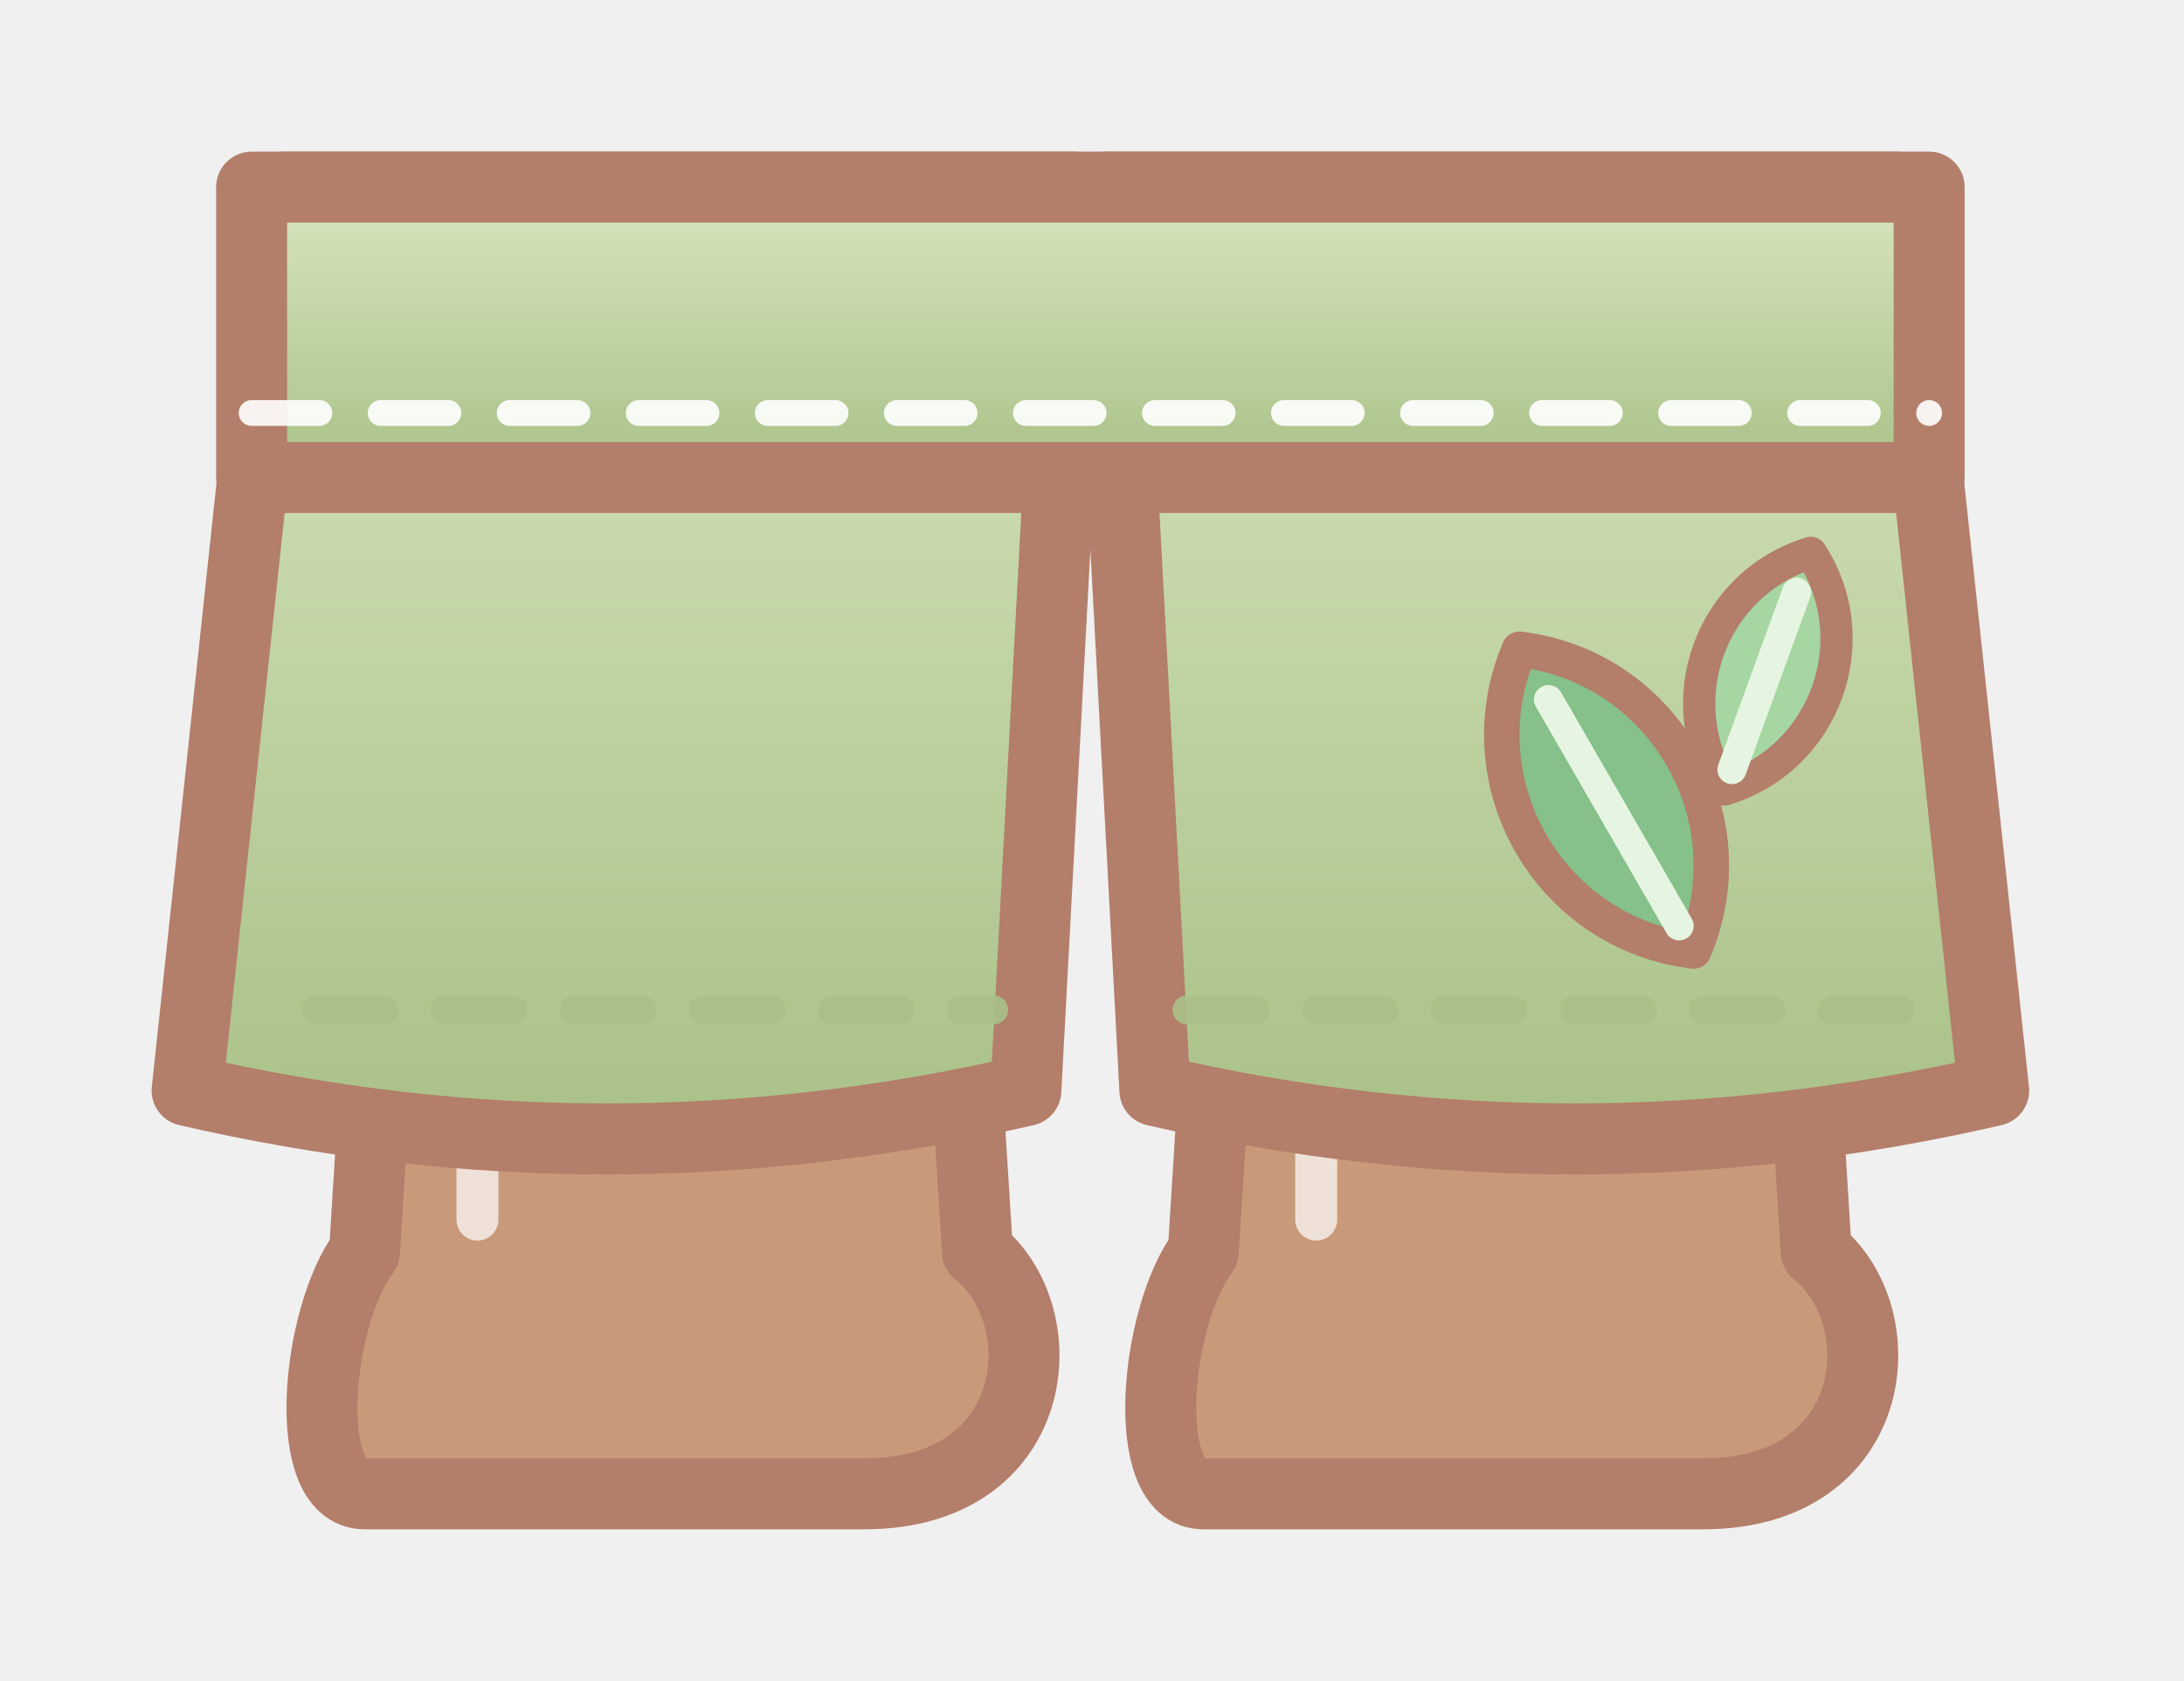
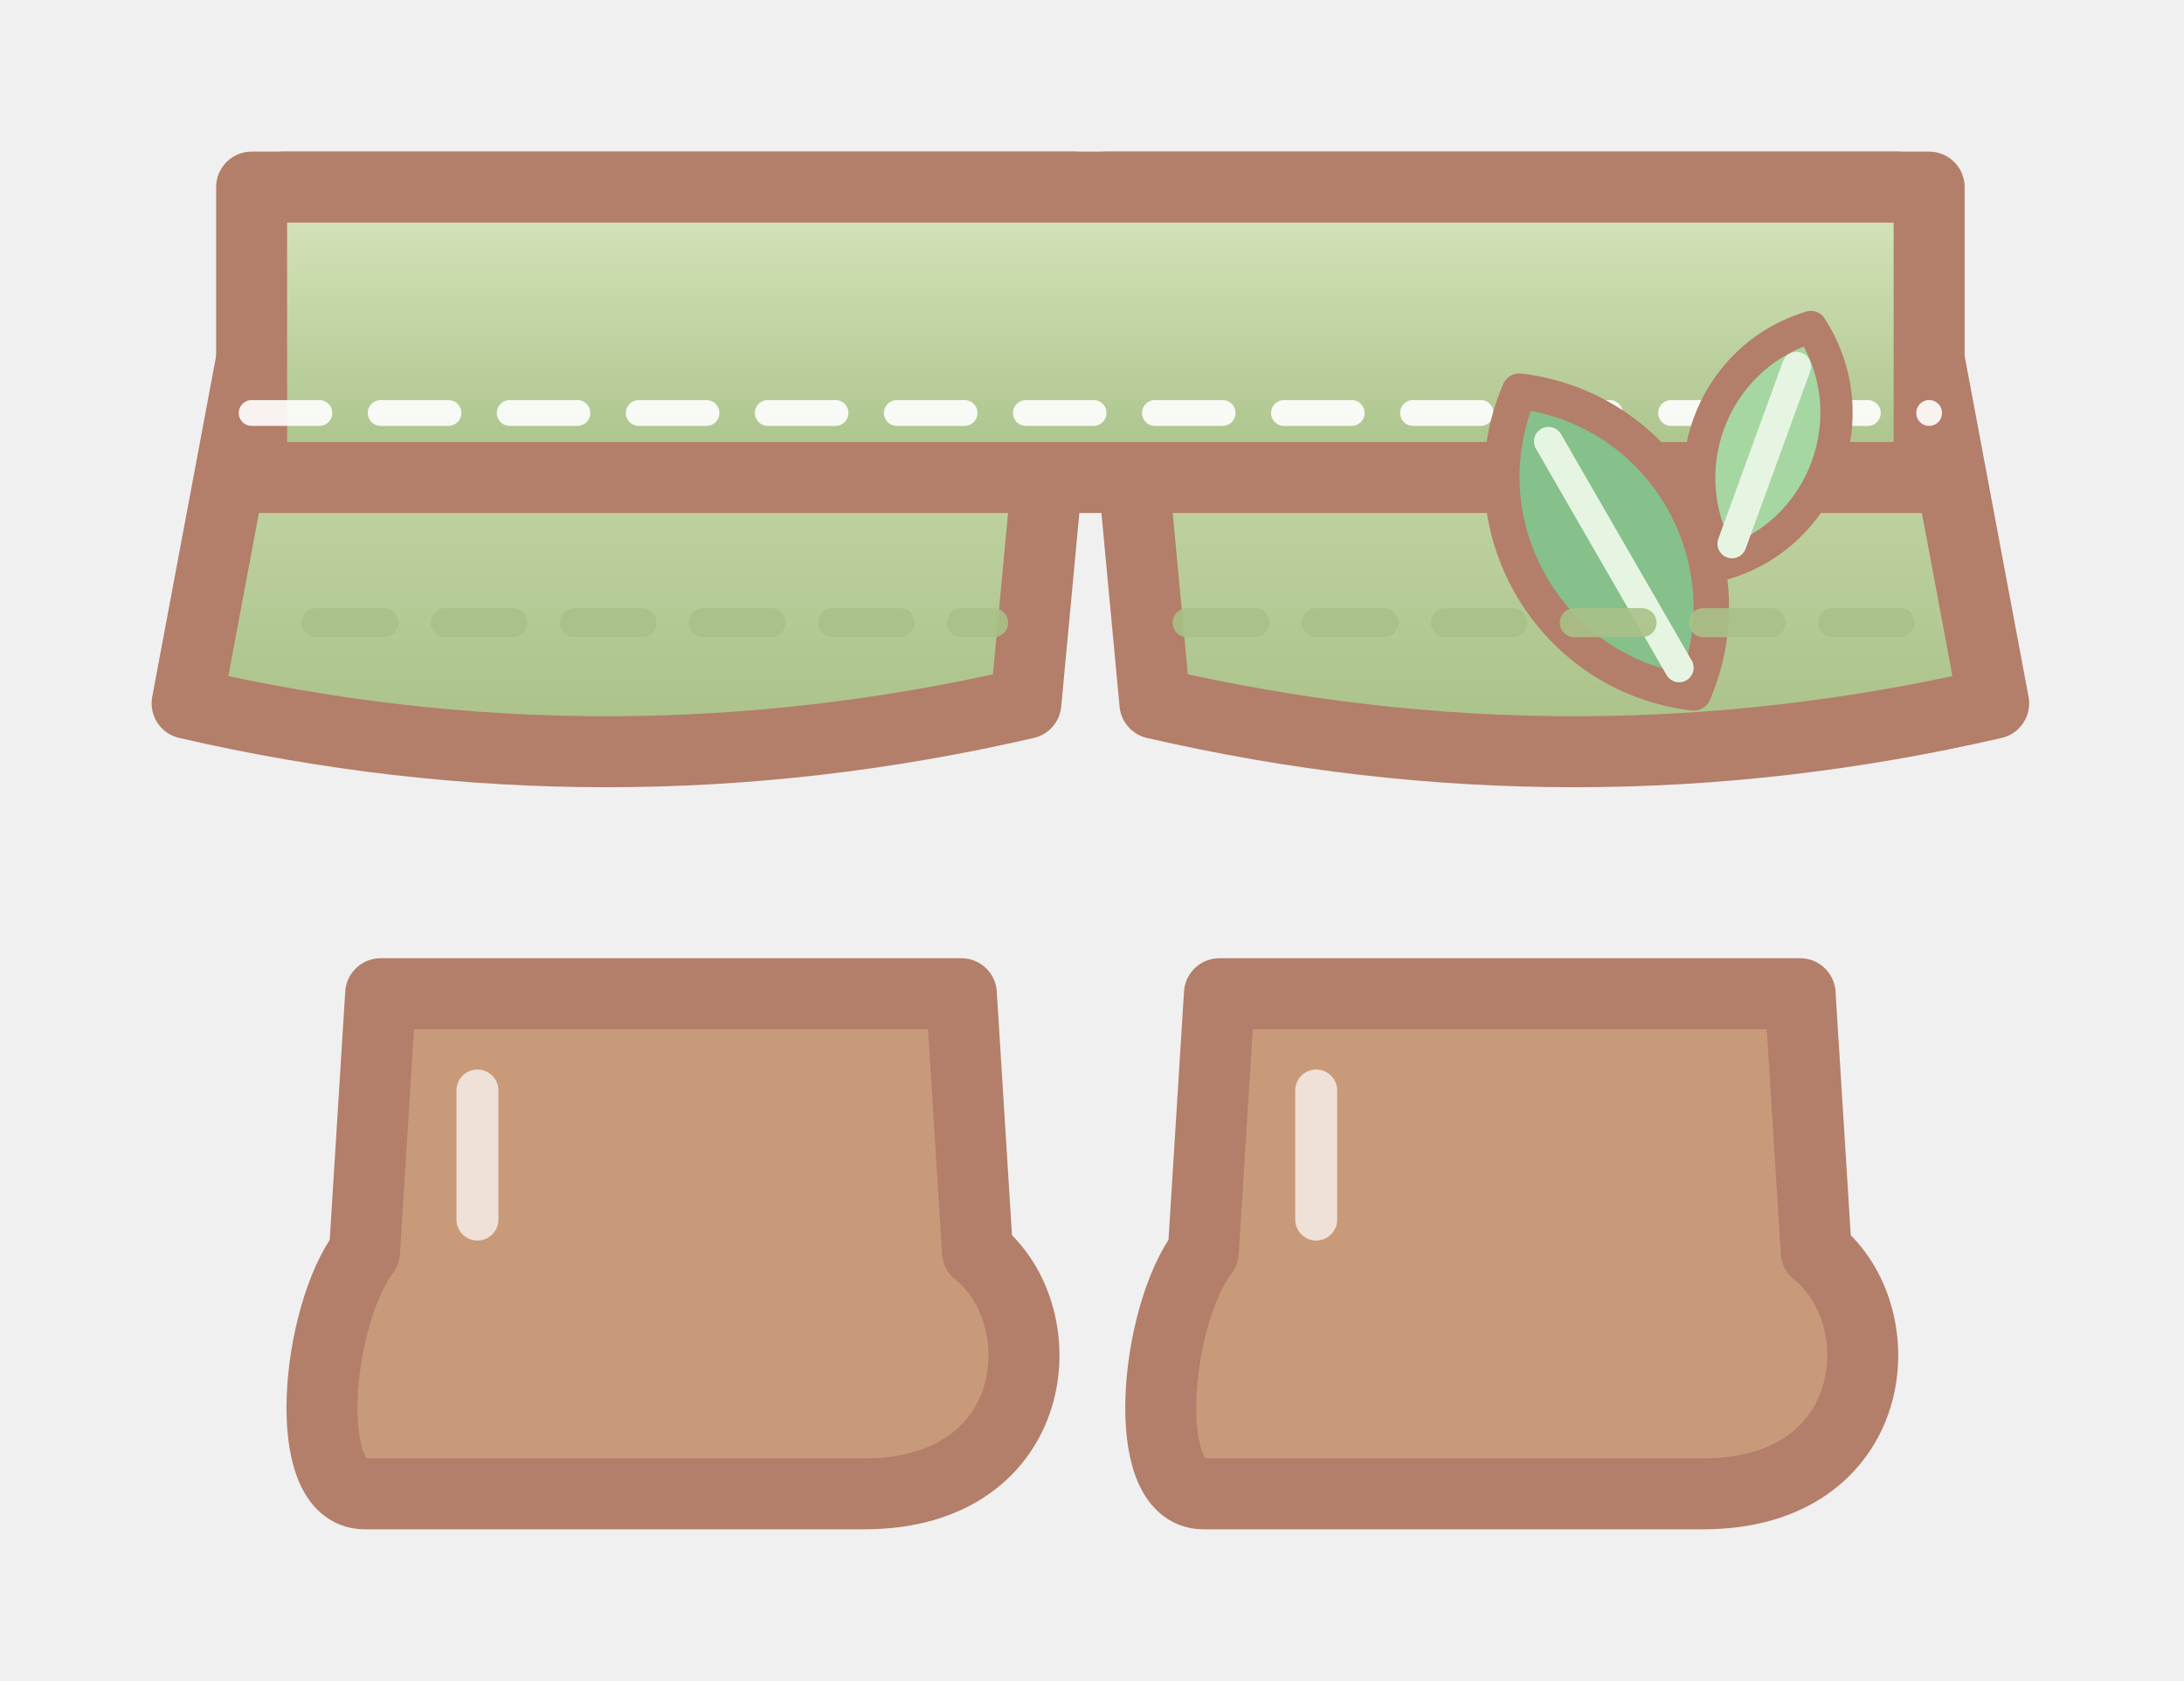
<svg xmlns="http://www.w3.org/2000/svg" viewBox="76.2 169.2 67.7 52.1" fill="none">
  <linearGradient id="h7b" x1="0" y1="0" x2="0" y2="1">
    <stop offset="0" stop-color="#D8E6BE" />
    <stop offset="1" stop-color="#A9C188" />
  </linearGradient>
  <path d="M88 200 L106 200 L106.5 208 C109 210 108.5 215.5 103 215.5 L87.5 215.5 C85.5 215.5 86 210 87.5 208 Z" fill="#C99A7A" stroke="#B37E6A" stroke-width="2.2" stroke-linejoin="round" stroke-linecap="round" />
  <path d="M91 203 l0 4" stroke="#FFFFFF" stroke-width="1.3" stroke-linecap="round" stroke-linejoin="round" fill="none" opacity="0.7" />
  <path d="M114 200 L132 200 L132.5 208 C135 210 134.5 215.5 129 215.5 L113.5 215.5 C111.5 215.5 112 210 113.5 208 Z" fill="#C99A7A" stroke="#B37E6A" stroke-width="2.2" stroke-linejoin="round" stroke-linecap="round" />
  <path d="M117 203 l0 4" stroke="#FFFFFF" stroke-width="1.3" stroke-linecap="round" stroke-linejoin="round" fill="none" opacity="0.7" />
-   <path d="M85 175 L109.5 175 L108 203 Q95 206 82 203 Z" fill="url(#h7b)" stroke="#B37E6A" stroke-width="2.2" stroke-linejoin="round" stroke-linecap="round" />
-   <path d="M110.5 175 L135 175 L138 203 Q125 206 112 203 Z" fill="url(#h7b)" stroke="#B37E6A" stroke-width="2.2" stroke-linejoin="round" stroke-linecap="round" />
+   <path d="M85 175 L109.5 175 L108 191 Q95 194 82 191 Z" fill="url(#h7b)" stroke="#B37E6A" stroke-width="2.2" stroke-linejoin="round" stroke-linecap="round" />
+   <path d="M110.5 175 L135 175 L138 191 Q125 194 112 191 Z" fill="url(#h7b)" stroke="#B37E6A" stroke-width="2.2" stroke-linejoin="round" stroke-linecap="round" />
  <path d="M84 175 L136 175 L136 184 L84 184 Z" fill="url(#h7b)" stroke="#B37E6A" stroke-width="2.2" stroke-linejoin="round" stroke-linecap="round" />
  <path d="M84 182 L136 182" stroke="#FFFFFF" stroke-width="0.8" stroke-dasharray="2.1 1.9" stroke-linecap="round" fill="none" opacity="0.9" />
-   <g transform="translate(126 194) rotate(-30) scale(0.9)">
+   <g transform="translate(126 186) rotate(-30) scale(0.9)">
    <path d="M0 -6 C4 -3 4 3 0 6 C-4 3 -4 -3 0 -6 Z" fill="#86C08A" stroke="#B37E6A" stroke-width="1.222" stroke-linejoin="round" stroke-linecap="round" />
    <path d="M0 -4 L0 5" stroke="#E6F5E1" stroke-width="1.0" stroke-linecap="round" stroke-linejoin="round" fill="none" />
  </g>
-   <g transform="translate(131 190) rotate(20) scale(0.65)">
+   <g transform="translate(131 183) rotate(20) scale(0.65)">
    <path d="M0 -6 C4 -3 4 3 0 6 C-4 3 -4 -3 0 -6 Z" fill="#A6D6A2" stroke="#B37E6A" stroke-width="1.538" stroke-linejoin="round" stroke-linecap="round" />
    <path d="M0 -4 L0 5" stroke="#E6F5E1" stroke-width="1.385" stroke-linecap="round" stroke-linejoin="round" fill="none" />
  </g>
-   <path d="M86 200.5 L107 200.5 M113 200.5 L136 200.5" stroke="#A9C188" stroke-width="0.9" stroke-dasharray="2.1 1.9" stroke-linecap="round" fill="none" opacity="0.9" />
+   <path d="M86 188.5 L107 188.5 M113 188.5 L136 188.5" stroke="#A9C188" stroke-width="0.9" stroke-dasharray="2.1 1.9" stroke-linecap="round" fill="none" opacity="0.9" />
</svg>
